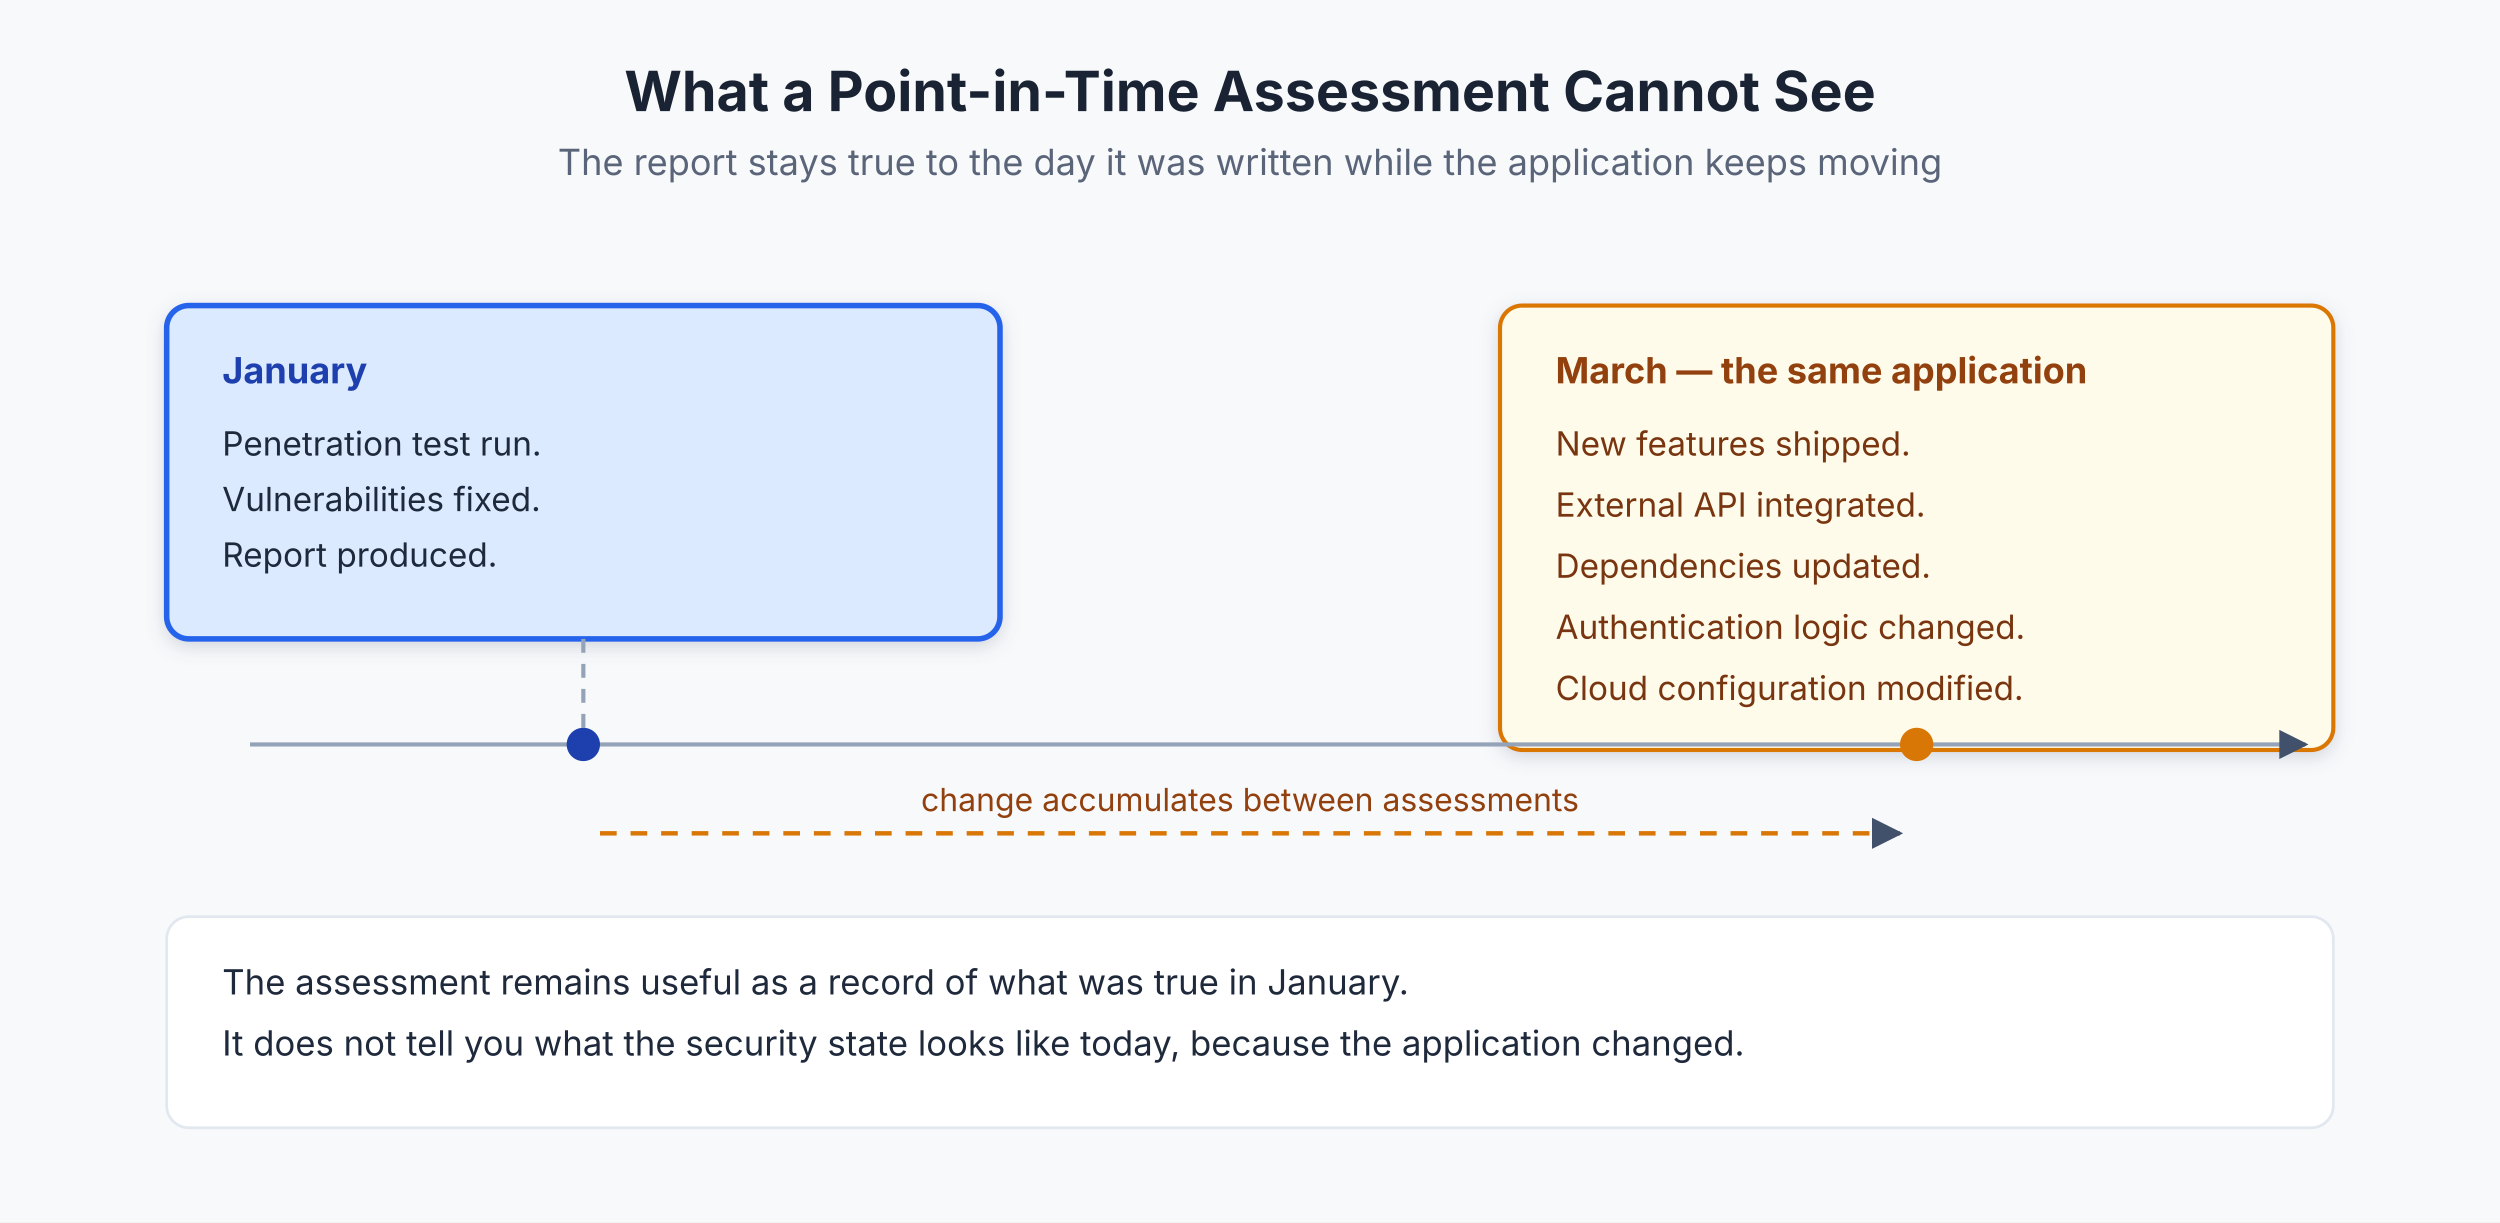
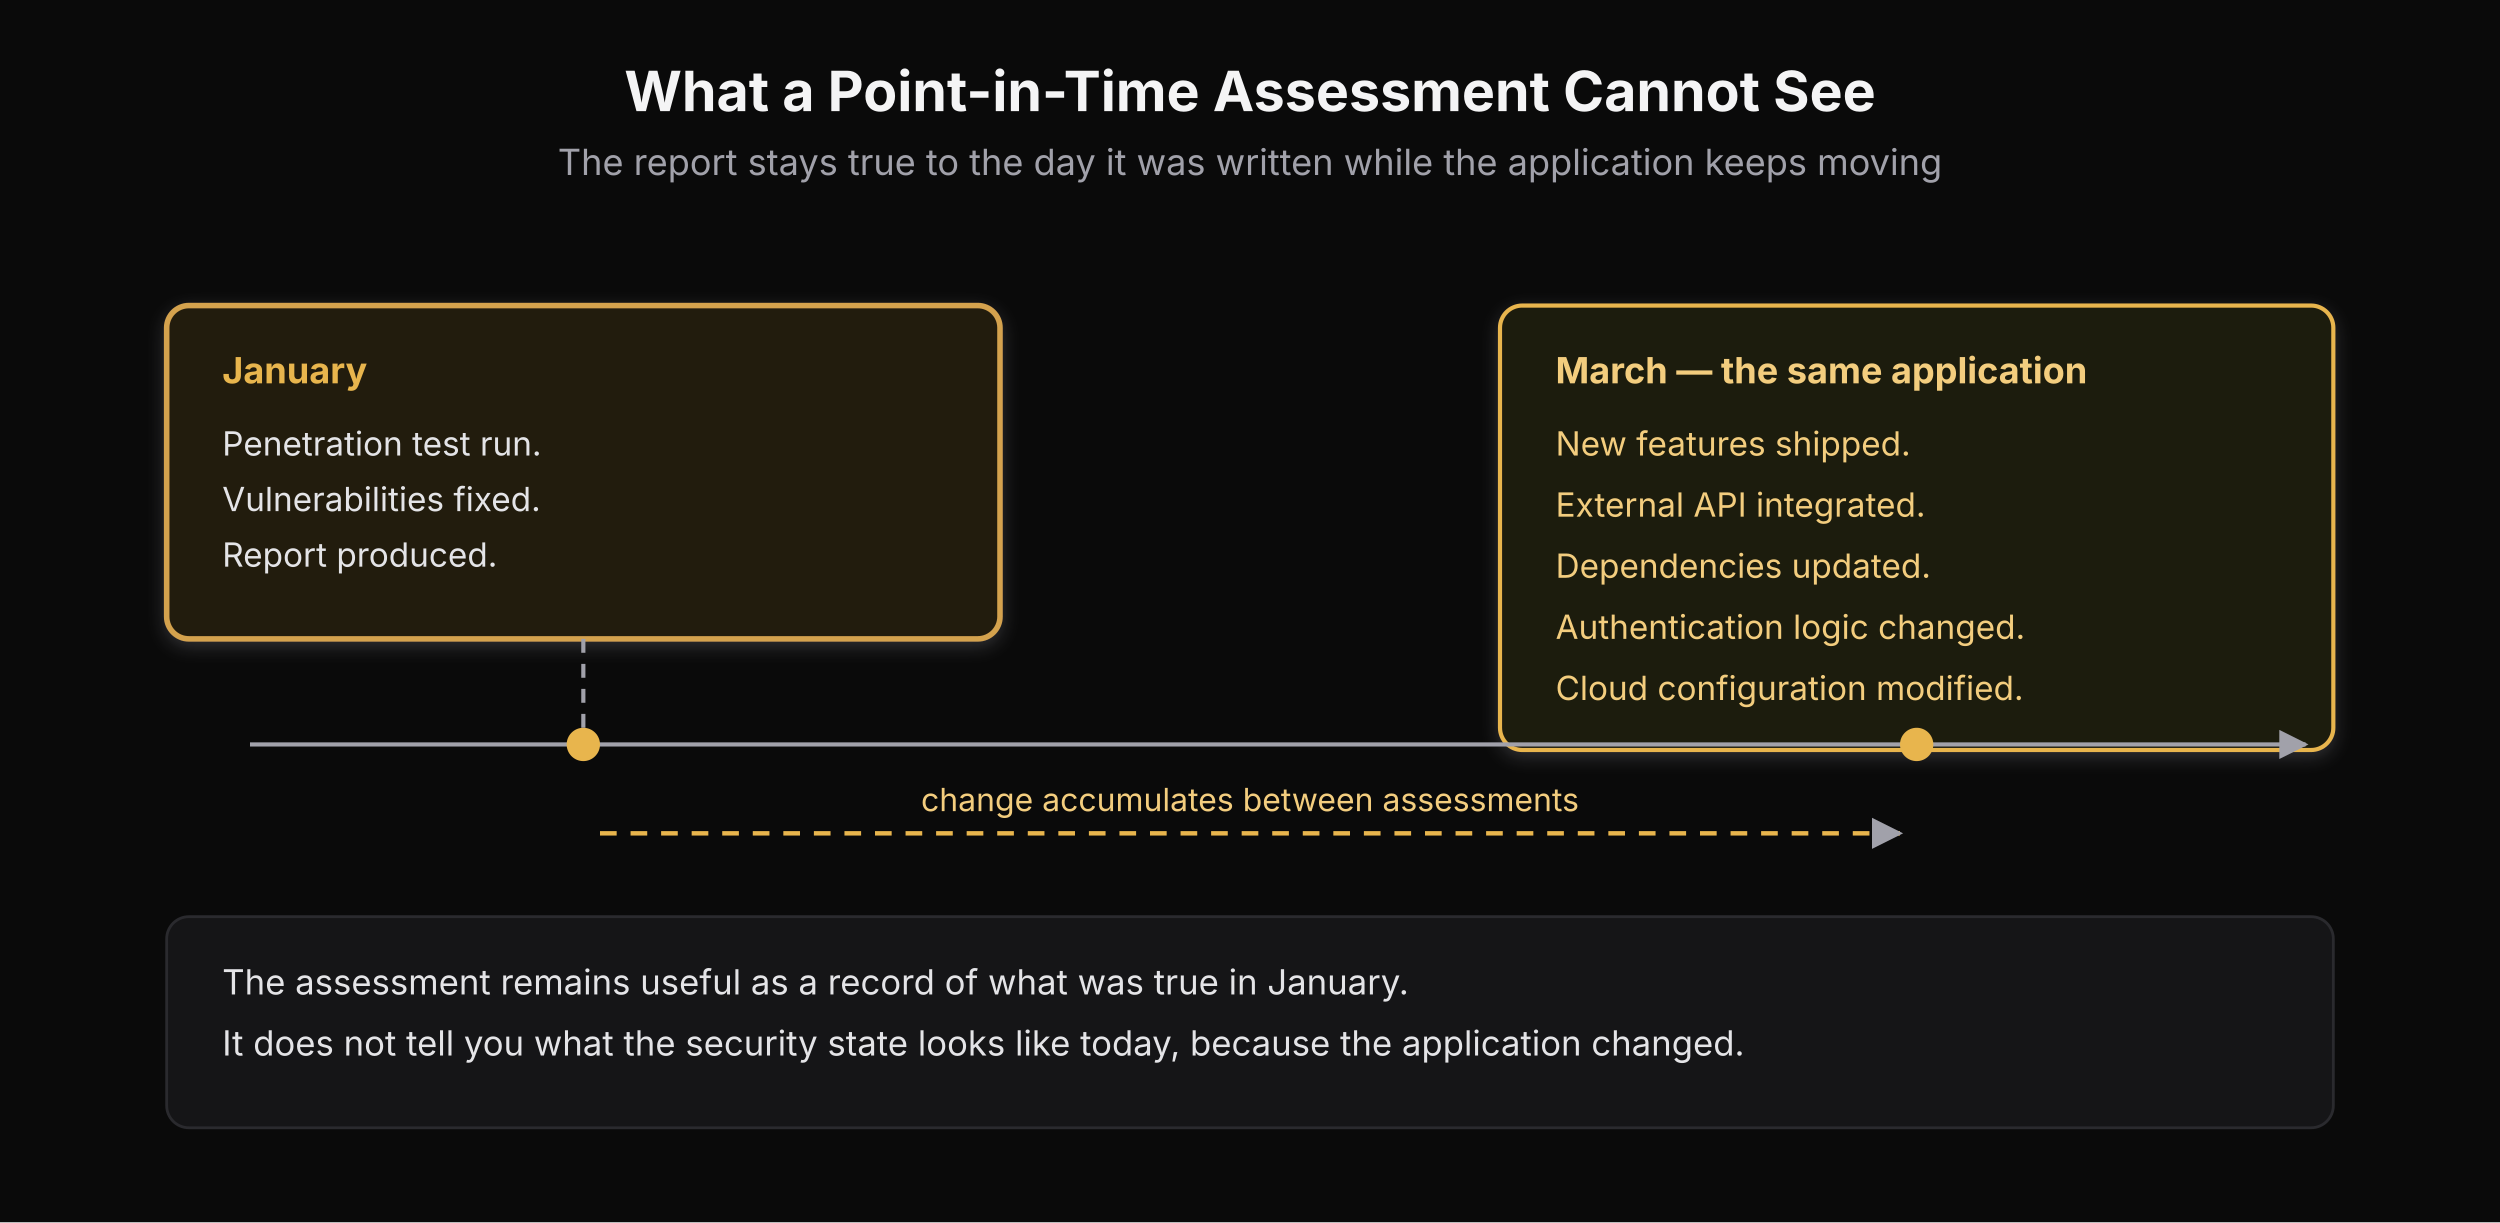
- <svg xmlns="http://www.w3.org/2000/svg" width="900" height="440" viewBox="0 0 900 440" font-family="Inter, system-ui, sans-serif">
+ <svg xmlns="http://www.w3.org/2000/svg" style="background:#0A0A0A" width="900" height="440" viewBox="0 0 900 440" font-family="Geist Variable, Space Grotesk, Inter, system-ui, sans-serif">
  <defs>
    <linearGradient id="boxGrad" x1="0%" y1="0%" x2="0%" y2="100%">
-       <stop offset="0%" style="stop-color:#f8fafc;stop-opacity:1" />
-       <stop offset="100%" style="stop-color:#e2e8f0;stop-opacity:1" />
+       <stop offset="0%" style="stop-color:#0A0A0A;stop-opacity:1" />
+       <stop offset="100%" style="stop-color:#2A2A2E;stop-opacity:1" />
    </linearGradient>
    <filter id="shadow" x="-20%" y="-20%" width="140%" height="140%">
-       <feDropShadow dx="0" dy="2" stdDeviation="3" flood-color="#64748b" flood-opacity="0.25" />
+       <feDropShadow dx="0" dy="2" stdDeviation="3" flood-color="#A1A1AA" flood-opacity="0.25" />
    </filter>
    <marker id="arrow" viewBox="0 0 10 10" refX="9" refY="5" markerWidth="7" markerHeight="7" orient="auto-start-reverse">
-       <path d="M0,0 L10,5 L0,10 z" fill="#41506B" />
+       <path d="M0,0 L10,5 L0,10 z" fill="#A1A1AA" />
    </marker>
  </defs>
-   <rect width="900" height="440" fill="#F8F9FB" />
-   <text x="450" y="40" text-anchor="middle" font-size="20" font-weight="700" fill="#1A2333">What a Point-in-Time Assessment Cannot See</text>
-   <text x="450" y="63" text-anchor="middle" font-size="13" fill="#5A6579">The report stays true to the day it was written while the application keeps moving</text>
-   <rect x="60" y="110" width="300" height="120" rx="8" fill="#DBEAFE" stroke="#2563EB" stroke-width="2" filter="url(#shadow)" />
-   <text x="80" y="138" font-size="13" font-weight="700" fill="#1E40AF">January</text>
-   <text x="80" y="164" font-size="12" fill="#1E293B">Penetration test run.</text>
-   <text x="80" y="184" font-size="12" fill="#1E293B">Vulnerabilities fixed.</text>
-   <text x="80" y="204" font-size="12" fill="#1E293B">Report produced.</text>
-   <line x1="210" y1="230" x2="210" y2="262" stroke="#94A3B8" stroke-width="1.5" stroke-dasharray="5 4" />
-   <rect x="540" y="110" width="300" height="160" rx="8" fill="#FFFBEB" stroke="#D97706" stroke-width="1.5" filter="url(#shadow)" />
-   <text x="560" y="138" font-size="13" font-weight="700" fill="#92400E">March — the same application</text>
-   <text x="560" y="164" font-size="12" fill="#78350F">New features shipped.</text>
-   <text x="560" y="186" font-size="12" fill="#78350F">External API integrated.</text>
-   <text x="560" y="208" font-size="12" fill="#78350F">Dependencies updated.</text>
-   <text x="560" y="230" font-size="12" fill="#78350F">Authentication logic changed.</text>
-   <text x="560" y="252" font-size="12" fill="#78350F">Cloud configuration modified.</text>
-   <line x1="690" y1="270" x2="690" y2="262" stroke="#94A3B8" stroke-width="1.5" stroke-dasharray="5 4" />
-   <line x1="90" y1="268" x2="830" y2="268" stroke="#94A3B8" stroke-width="1.5" marker-end="url(#arrow)" />
-   <circle cx="210" cy="268" r="6" fill="#1E40AF" />
-   <circle cx="690" cy="268" r="6" fill="#D97706" />
-   <line x1="216" y1="300" x2="684" y2="300" stroke="#D97706" stroke-width="1.6" stroke-dasharray="6 5" marker-end="url(#arrow)" />
-   <text x="450" y="292" text-anchor="middle" font-size="11.5" fill="#92400E">change accumulates between assessments</text>
-   <rect x="60" y="330" width="780" height="76" rx="8" fill="#FFFFFF" stroke="#E2E8F0" stroke-width="1" />
-   <text x="80" y="358" font-size="12.5" fill="#1E293B">The assessment remains useful as a record of what was true in January.</text>
-   <text x="80" y="380" font-size="12.5" fill="#1E293B">It does not tell you what the security state looks like today, because the application changed.</text>
+   <rect width="900" height="440" fill="#0A0A0A" />
+   <text x="450" y="40" text-anchor="middle" font-size="20" font-weight="700" fill="#F4F4F5">What a Point-in-Time Assessment Cannot See</text>
+   <text x="450" y="63" text-anchor="middle" font-size="13" fill="#A1A1AA">The report stays true to the day it was written while the application keeps moving</text>
+   <rect x="60" y="110" width="300" height="120" rx="8" fill="#241E10" stroke="#D4A24E" stroke-width="2" filter="url(#shadow)" />
+   <text x="80" y="138" font-size="13" font-weight="700" fill="#E8B54D">January</text>
+   <text x="80" y="164" font-size="12" fill="#E4E4E7">Penetration test run.</text>
+   <text x="80" y="184" font-size="12" fill="#E4E4E7">Vulnerabilities fixed.</text>
+   <text x="80" y="204" font-size="12" fill="#E4E4E7">Report produced.</text>
+   <line x1="210" y1="230" x2="210" y2="262" stroke="#A1A1AA" stroke-width="1.5" stroke-dasharray="5 4" />
+   <rect x="540" y="110" width="300" height="160" rx="8" fill="#1F1B10" stroke="#E8B54D" stroke-width="1.5" filter="url(#shadow)" />
+   <text x="560" y="138" font-size="13" font-weight="700" fill="#F3CD7E">March — the same application</text>
+   <text x="560" y="164" font-size="12" fill="#F3CD7E">New features shipped.</text>
+   <text x="560" y="186" font-size="12" fill="#F3CD7E">External API integrated.</text>
+   <text x="560" y="208" font-size="12" fill="#F3CD7E">Dependencies updated.</text>
+   <text x="560" y="230" font-size="12" fill="#F3CD7E">Authentication logic changed.</text>
+   <text x="560" y="252" font-size="12" fill="#F3CD7E">Cloud configuration modified.</text>
+   <line x1="690" y1="270" x2="690" y2="262" stroke="#A1A1AA" stroke-width="1.5" stroke-dasharray="5 4" />
+   <line x1="90" y1="268" x2="830" y2="268" stroke="#A1A1AA" stroke-width="1.5" marker-end="url(#arrow)" />
+   <circle cx="210" cy="268" r="6" fill="#E8B54D" />
+   <circle cx="690" cy="268" r="6" fill="#E8B54D" />
+   <line x1="216" y1="300" x2="684" y2="300" stroke="#E8B54D" stroke-width="1.6" stroke-dasharray="6 5" marker-end="url(#arrow)" />
+   <text x="450" y="292" text-anchor="middle" font-size="11.5" fill="#F3CD7E">change accumulates between assessments</text>
+   <rect x="60" y="330" width="780" height="76" rx="8" fill="#151517" stroke="#2A2A2E" stroke-width="1" />
+   <text x="80" y="358" font-size="12.5" fill="#E4E4E7">The assessment remains useful as a record of what was true in January.</text>
+   <text x="80" y="380" font-size="12.5" fill="#E4E4E7">It does not tell you what the security state looks like today, because the application changed.</text>
</svg>
